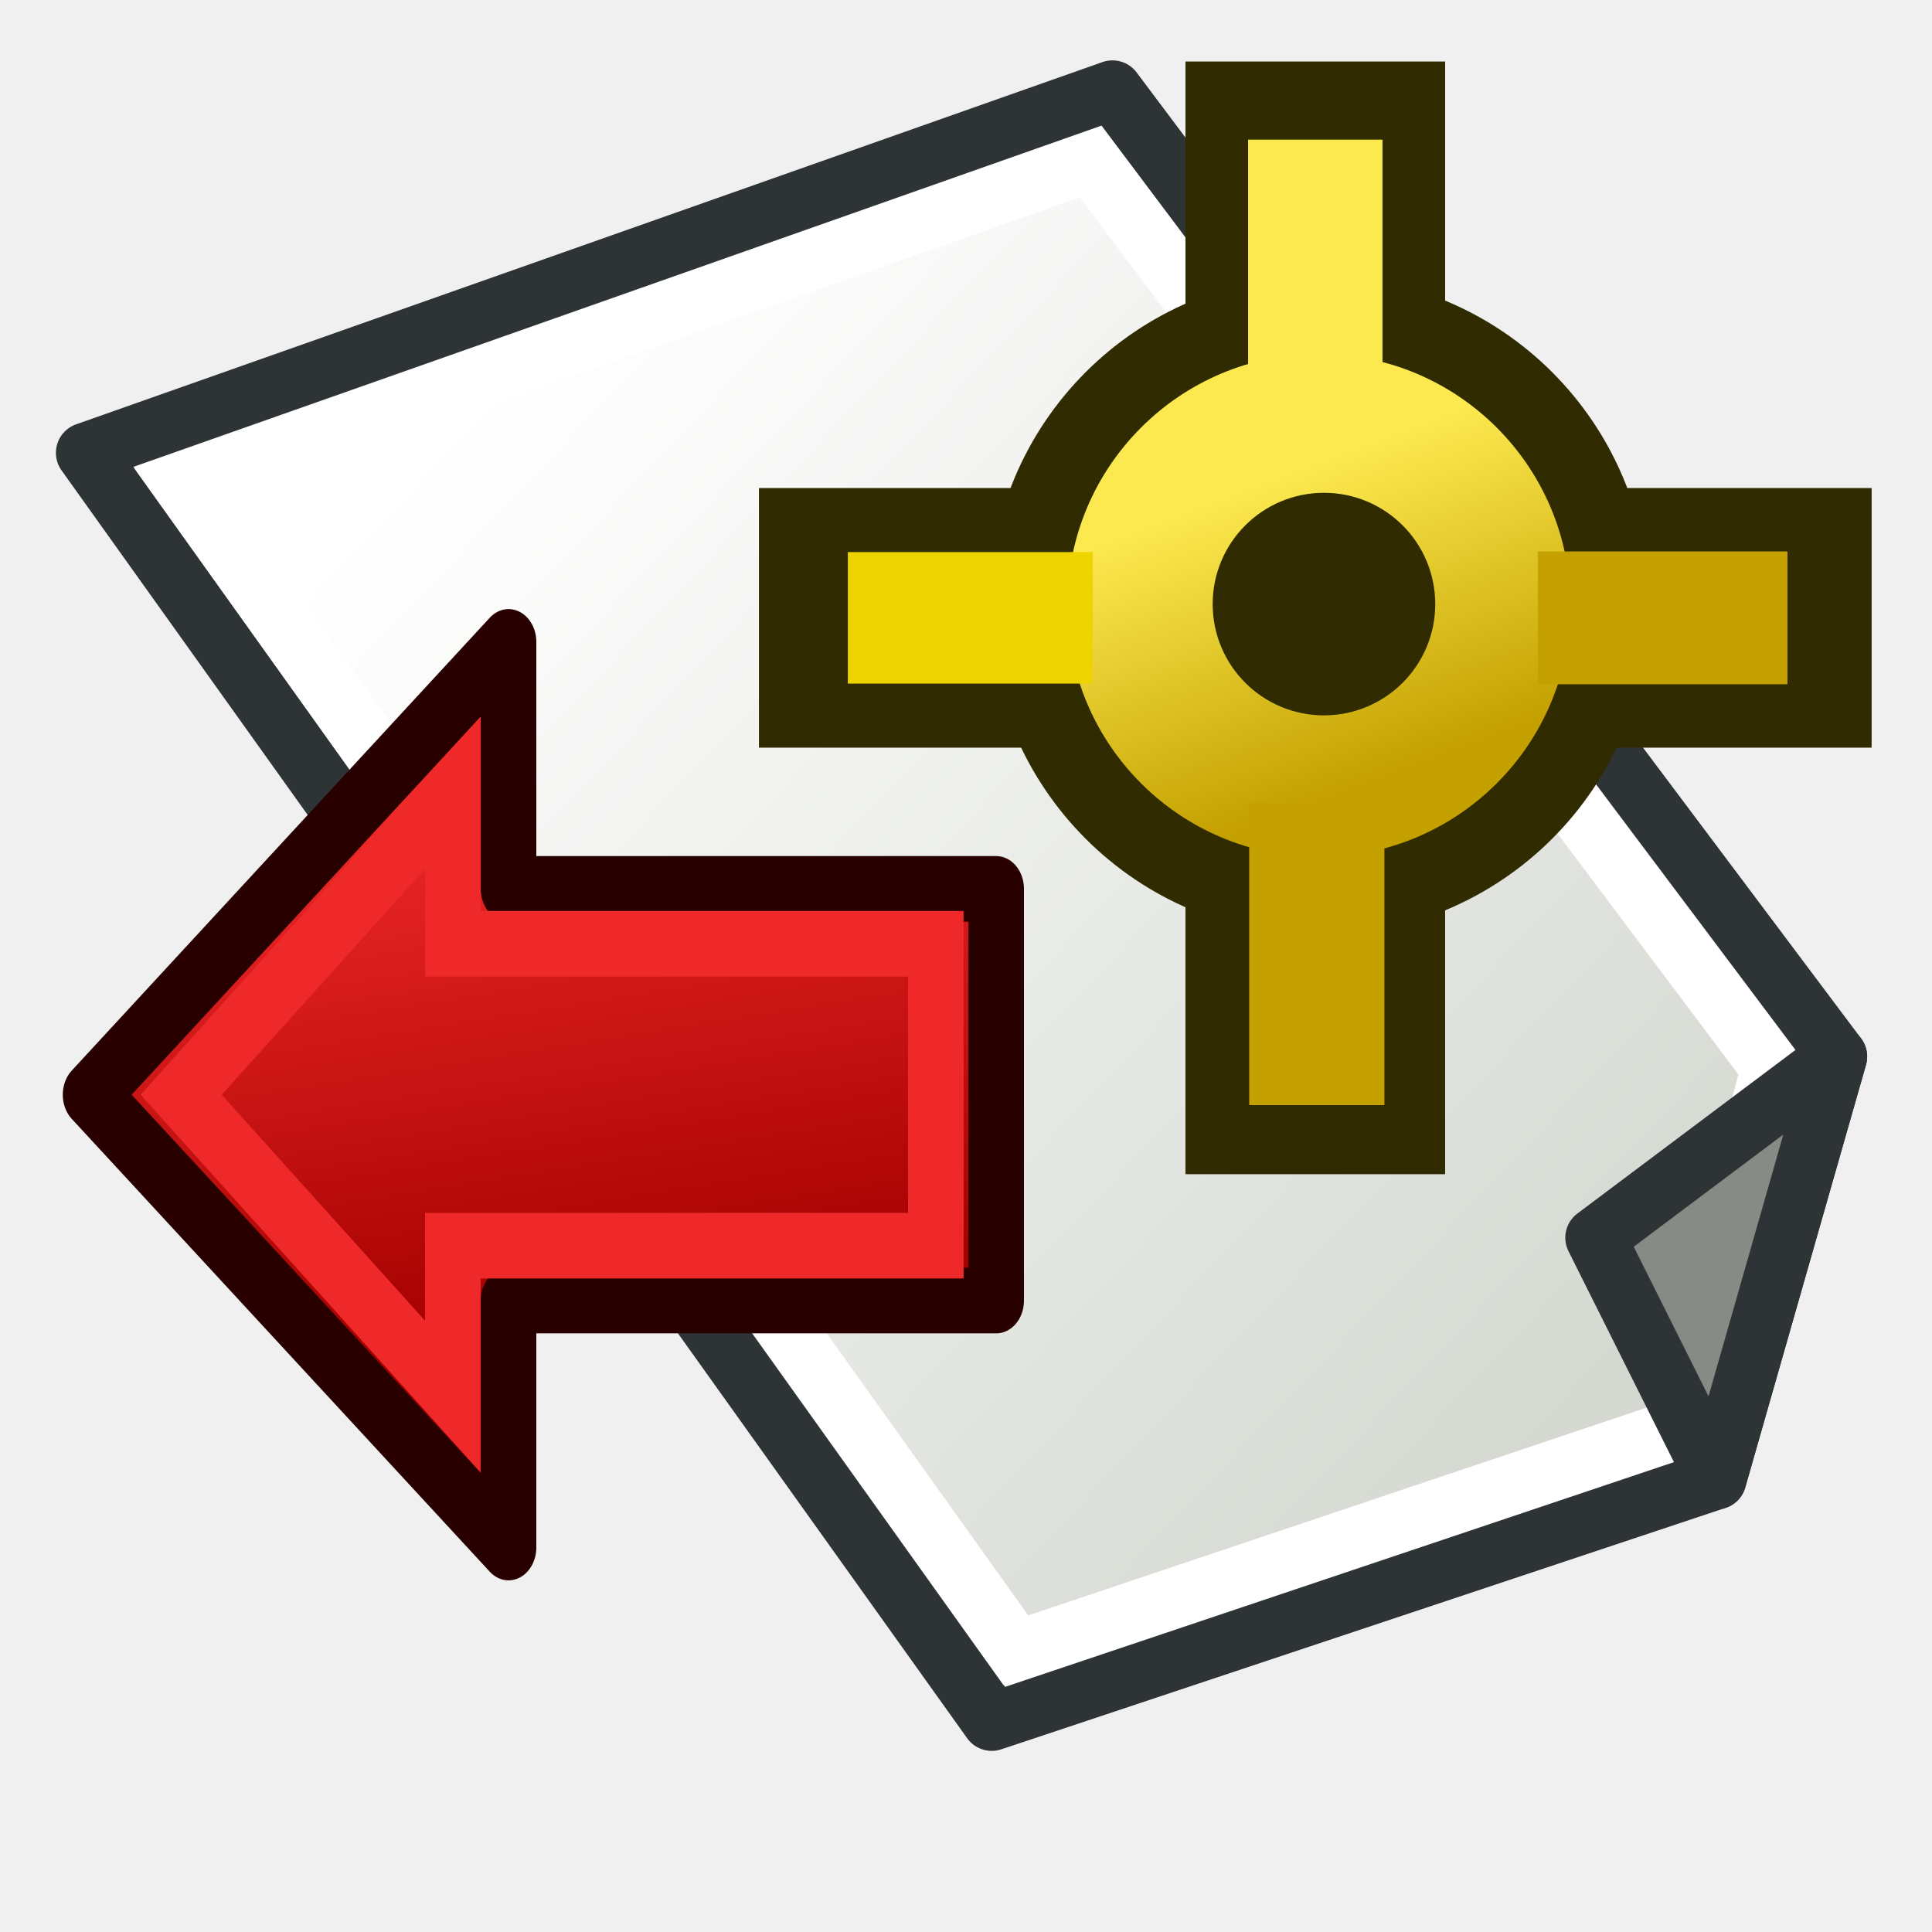
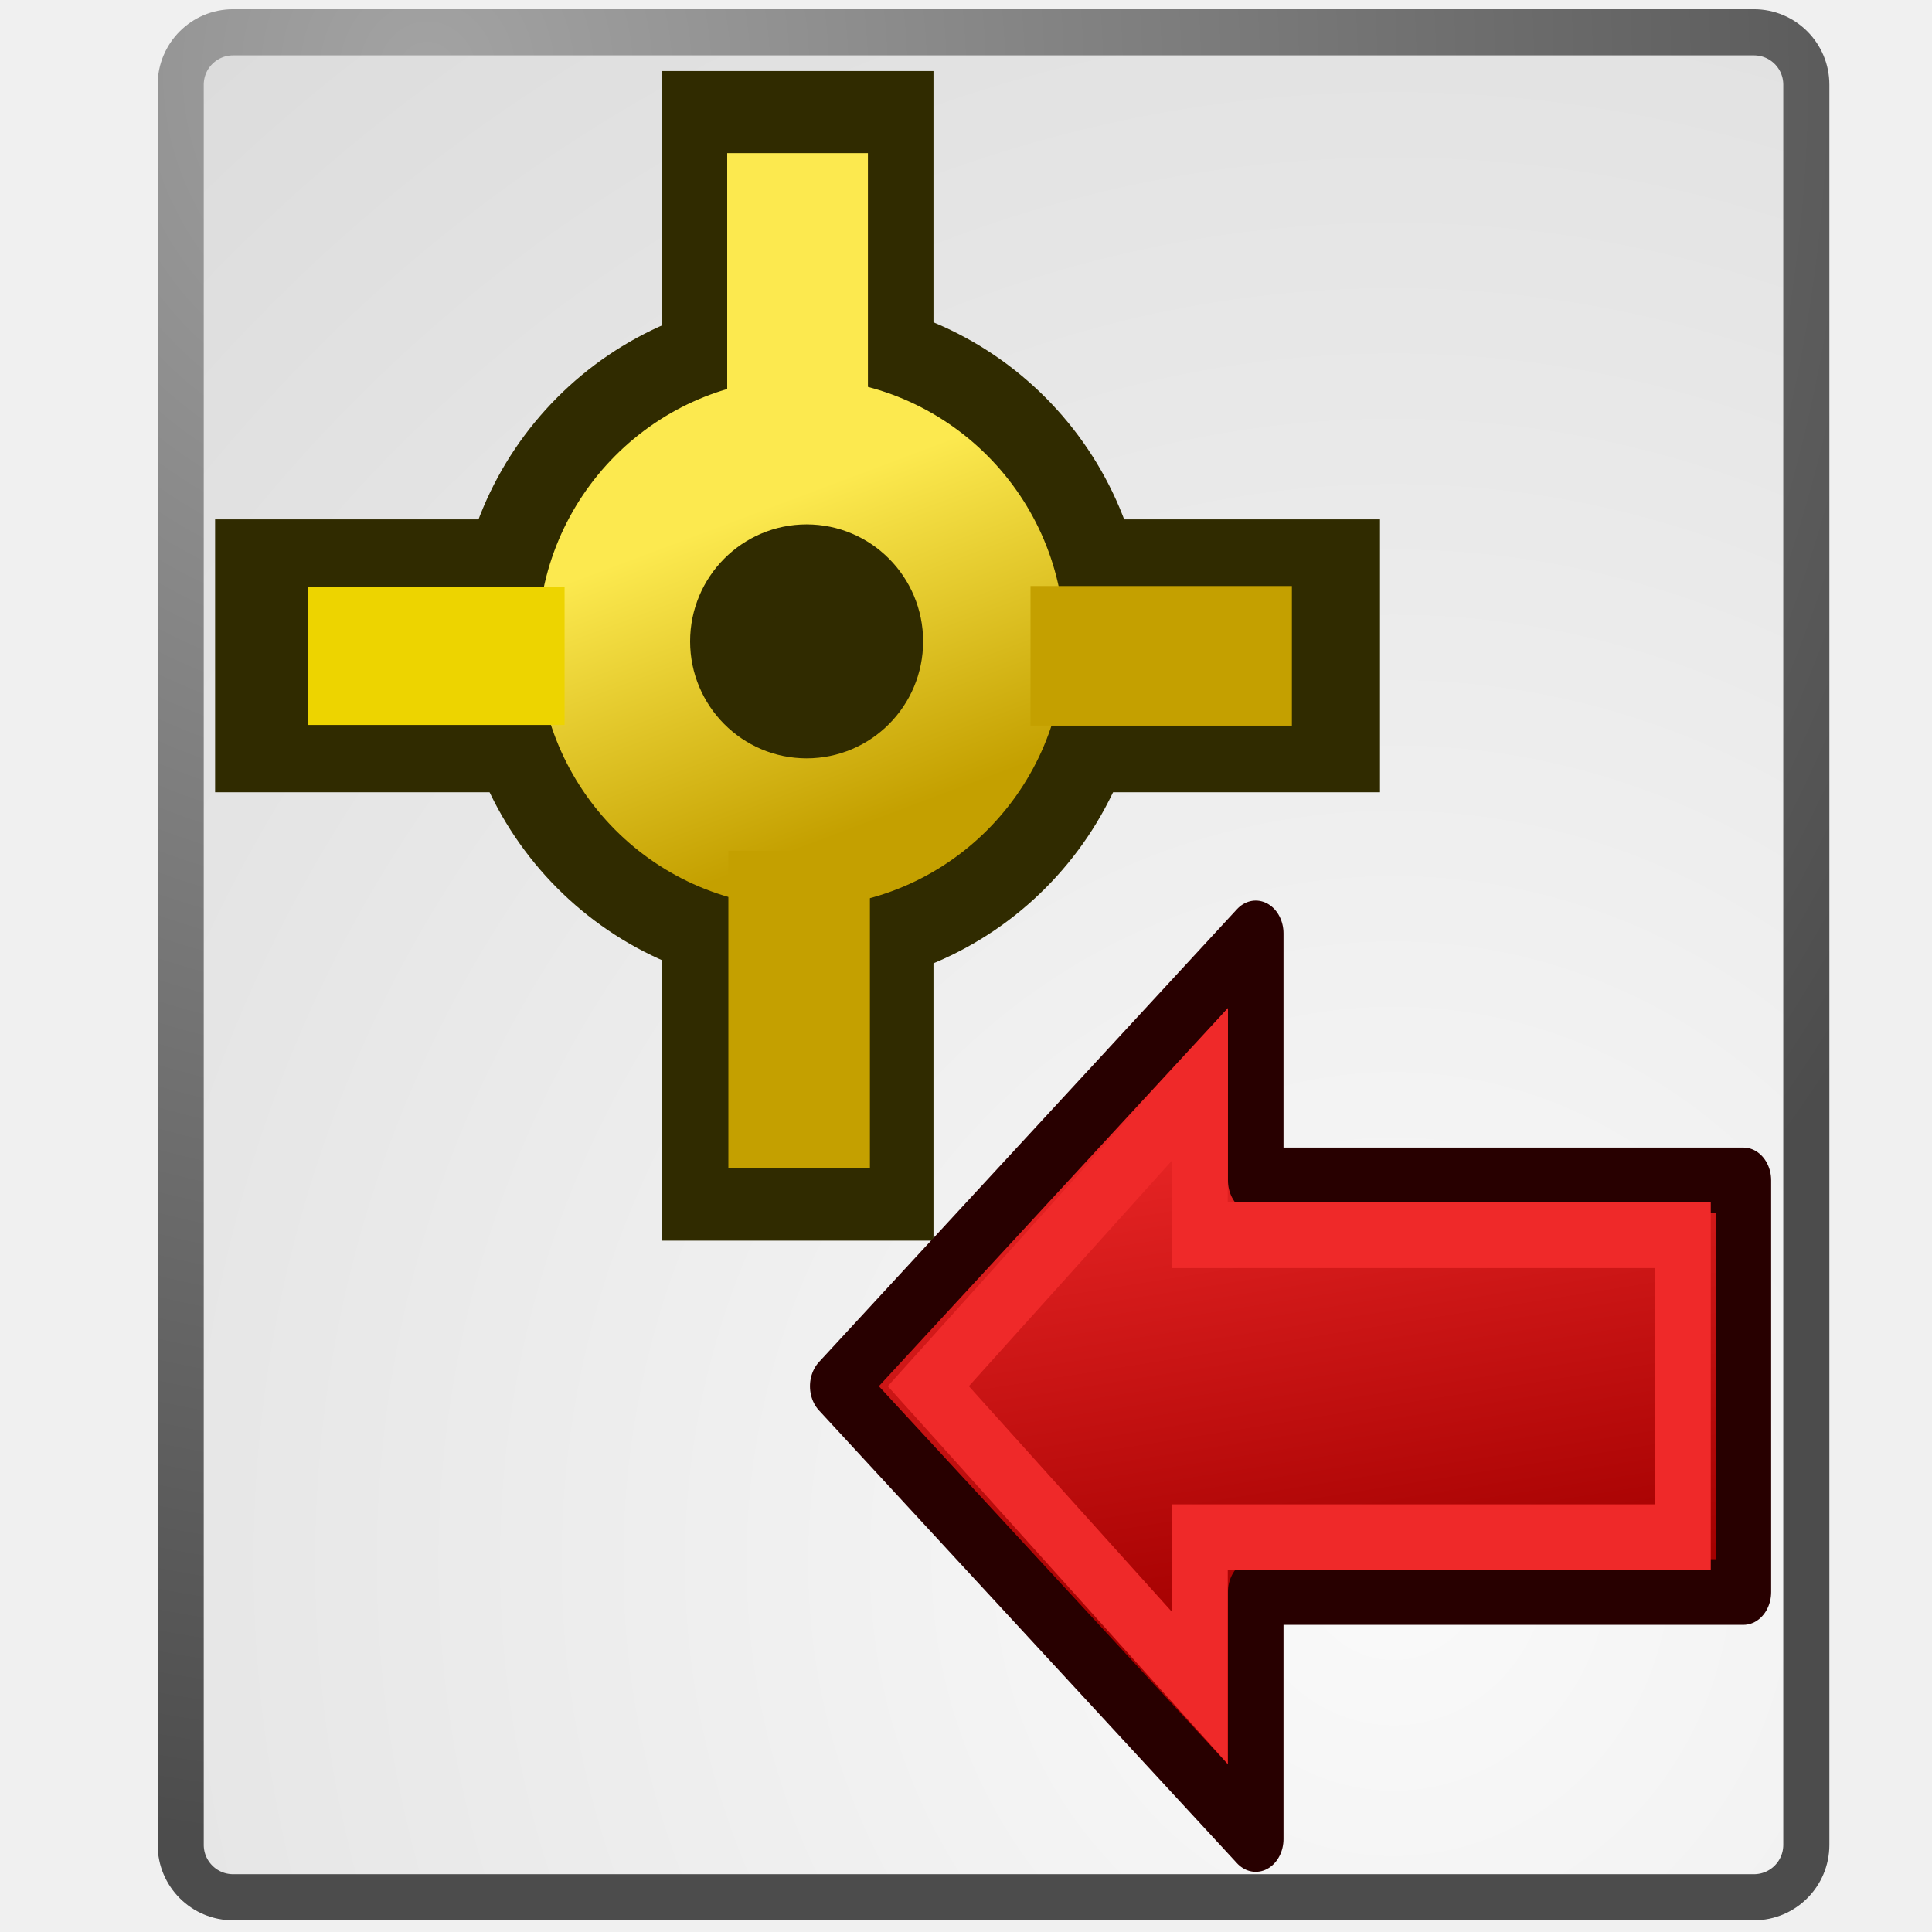
<svg xmlns="http://www.w3.org/2000/svg" xmlns:xlink="http://www.w3.org/1999/xlink" width="64px" height="64px" id="svg2383" version="1.1">
  <defs id="defs2385">
    <linearGradient id="linearGradient3193">
      <stop id="stop3195" offset="0" style="stop-color:#68ff00;stop-opacity:1;" />
      <stop id="stop3197" offset="1" style="stop-color:#078b00;stop-opacity:1;" />
    </linearGradient>
    <linearGradient id="linearGradient3185">
      <stop style="stop-color:#ffffff;stop-opacity:1;" offset="0" id="stop3187" />
      <stop style="stop-color:#ffffff;stop-opacity:0;" offset="1" id="stop3189" />
    </linearGradient>
    <linearGradient id="linearGradient3175">
      <stop style="stop-color:#ababab;stop-opacity:1;" offset="0" id="stop3177" />
      <stop style="stop-color:#ffffff;stop-opacity:1;" offset="1" id="stop3179" />
    </linearGradient>
    <linearGradient xlink:href="#linearGradient3175" id="linearGradient3181" x1="52.737" y1="49.864" x2="17.94" y2="9.881" gradientUnits="userSpaceOnUse" gradientTransform="translate(4.371206,-3.342687)" />
    <linearGradient xlink:href="#linearGradient3193" id="linearGradient3191" x1="21.956" y1="55.424" x2="12.024" y2="32.91" gradientUnits="userSpaceOnUse" gradientTransform="matrix(-0.9999827,0.00588453,-0.00588453,-0.9999827,37.28848,69.721)" />
-     <linearGradient xlink:href="#linearGradient3837" id="linearGradient3835" gradientUnits="userSpaceOnUse" gradientTransform="translate(-1.628794,-3.342687)" x1="52.737" y1="49.864" x2="18.244" y2="17.305" />
    <linearGradient id="linearGradient3837">
      <stop style="stop-color:#d3d7cf;stop-opacity:1" offset="0" id="stop3839" />
      <stop style="stop-color:#ffffff;stop-opacity:1" offset="1" id="stop3841" />
    </linearGradient>
    <linearGradient xlink:href="#linearGradient3806" id="linearGradient3012" gradientUnits="userSpaceOnUse" gradientTransform="matrix(1.45,0,0,1.470588,-27.45,-15.05882)" x1="39.264" y1="20.978" x2="36.454" y2="42.077" />
    <linearGradient id="linearGradient3806">
      <stop style="stop-color:#ef2929;stop-opacity:1" offset="0" id="stop3808" />
      <stop style="stop-color:#a40000;stop-opacity:1" offset="1" id="stop3810" />
    </linearGradient>
    <linearGradient gradientUnits="userSpaceOnUse" y2="16" x2="44" y1="24" x1="47" id="linearGradient1235" xlink:href="#linearGradient1233" />
    <linearGradient id="linearGradient1233">
      <stop id="stop1229" offset="0" style="stop-color:#c4a000;stop-opacity:1" />
      <stop id="stop1231" offset="1" style="stop-color:#fce94f;stop-opacity:1" />
    </linearGradient>
-     <linearGradient gradientTransform="matrix(1.183299,0,0,1.183299,-11.36451,-2.695197)" y2="16" x2="44" y1="24" x1="47" gradientUnits="userSpaceOnUse" id="linearGradient884" xlink:href="#linearGradient1233" />
+     <radialGradient r="86.708" fy="35.737" fx="33.967" cy="35.737" cx="33.967" gradientTransform="matrix(1.48312,0,0,1.571843,-4.210735,-4.435305)" gradientUnits="userSpaceOnUse" id="radialGradient15658-0" xlink:href="#linearGradient259" />
+     <linearGradient id="linearGradient259">
+       <stop style="stop-color:#fafafa;stop-opacity:1;" offset="0" id="stop260" />
+       <stop style="stop-color:#bbbbbb;stop-opacity:1;" offset="1" id="stop261" />
+     </linearGradient>
+     <radialGradient r="37.752" fy="3.756" fx="8.824" cy="3.756" cx="8.824" gradientTransform="matrix(1.495133,0,0,1.559214,0.967564,-3.459336)" gradientUnits="userSpaceOnUse" id="radialGradient15656-4" xlink:href="#linearGradient269" />
+     <linearGradient id="linearGradient269">
+       <stop style="stop-color:#a3a3a3;stop-opacity:1;" offset="0" id="stop270" />
+       <stop style="stop-color:#4c4c4c;stop-opacity:1;" offset="1" id="stop271" />
+     </linearGradient>
+     <linearGradient xlink:href="#linearGradient1233" id="linearGradient884" gradientUnits="userSpaceOnUse" x1="47" y1="24" x2="44" y2="16" gradientTransform="matrix(1.183299,0,0,1.183299,-11.36451,-2.695197)" />
  </defs>
  <g id="layer1">
+     <rect ry="1.735" y="1.07" x="5.986" height="61.779" width="53.851" id="rect15391" style="color:#000000;display:block;overflow:visible;visibility:visible;fill:url(#radialGradient15658-0);fill-opacity:1;fill-rule:nonzero;stroke:url(#radialGradient15656-4);stroke-width:1.527;stroke-linecap:round;stroke-linejoin:round;stroke-miterlimit:4;stroke-dashoffset:0;stroke-opacity:1;marker:none;marker-start:none;marker-mid:none;marker-end:none" />
+     <g id="g1645" transform="matrix(1.087037,0,0,1.091466,-21.68213,0.1284807)">
+       <path id="path861" d="M 44.251,2.038 V 37.537" style="fill:none;stroke:#302b00;stroke-width:8.284;stroke-linecap:butt;stroke-linejoin:round;stroke-miterlimit:4;stroke-dasharray:none;stroke-opacity:1" />
+       <path style="fill:none;stroke:#302b00;stroke-width:8.283;stroke-linecap:butt;stroke-linejoin:round;stroke-miterlimit:4;stroke-dasharray:none;stroke-opacity:1" d="M 26.501,19.787 H 62" id="path861-9" />
+       <circle r="9.275" cy="19.392" cx="44.366" id="path859" style="fill:url(#linearGradient884);fill-opacity:1;stroke:#302b00;stroke-width:2.5;stroke-linecap:round;stroke-miterlimit:4;stroke-dasharray:none" />
+       <path id="path1215" d="M 44.251,4.53 V 12.688" style="fill:none;stroke:#fce94f;stroke-width:4.288;stroke-linecap:butt;stroke-linejoin:miter;stroke-miterlimit:4;stroke-dasharray:none;stroke-opacity:1" />
+       <path style="fill:#d3d7cf;stroke:#edd400;stroke-width:4.196;stroke-linecap:butt;stroke-linejoin:miter;stroke-miterlimit:4;stroke-dasharray:none;stroke-opacity:1" d="M 29.337,19.787 H 37.151" id="path1213-6" />
+       <path style="fill:none;stroke:#c4a000;stroke-width:4.313;stroke-linecap:butt;stroke-linejoin:miter;stroke-miterlimit:4;stroke-dasharray:none;stroke-opacity:1" d="m 44.299,25.704 v 9.629" id="path1215-3" />
+       <circle style="fill:#302b00;stroke:#302b00;stroke-width:2.367;stroke-linecap:round" id="path887" cx="44.527" cy="19.348" r="2.367" />
+       <path id="path1213" d="m 51.35,19.787 h 7.965" style="fill:#3465a4;stroke:#c4a000;stroke-width:4.237;stroke-linecap:butt;stroke-linejoin:miter;stroke-miterlimit:4;stroke-dasharray:none;stroke-opacity:1" />
+     </g>
    <g id="g3370" transform="matrix(1.10096,0,0,1.10096,-2.292399,-2.371766)" />
-     <g id="g3824" transform="translate(-0.147742)">
-       <path style="display:inline;overflow:visible;visibility:visible;fill:url(#linearGradient3835);fill-opacity:1;fill-rule:nonzero;stroke:#2e3436;stroke-width:1.817;stroke-linecap:butt;stroke-linejoin:round;stroke-miterlimit:4;stroke-dasharray:none;stroke-dashoffset:0;stroke-opacity:1;marker:none;enable-background:accumulate" d="M 35.689,4.879 4.807,15.779 32.056,53.927 53.855,46.661 57.488,33.945 Z" id="rect3163" transform="matrix(1.10096,0,0,1.10096,-2.292399,-2.371766)" />
-       <path id="path3802" d="M 6.157,15.965 36.278,5.348 58.826,35.383 55.617,47.374 33.826,54.696 Z" style="fill:none;stroke:#ffffff;stroke-width:2;stroke-linecap:butt;stroke-linejoin:miter;stroke-opacity:1" />
-       <path style="display:inline;overflow:visible;visibility:visible;fill:#888a85;fill-opacity:1;fill-rule:nonzero;stroke:#2e3436;stroke-width:2;stroke-linecap:butt;stroke-linejoin:round;stroke-miterlimit:4;stroke-dasharray:none;stroke-dashoffset:0;stroke-opacity:1;marker:none;enable-background:accumulate" d="M 61,35 53,41 57,49 Z" id="path3173" />
-     </g>
-     <g style="display:inline" id="layer1-3" transform="matrix(-0.4908891,0,0,0.5801417,34.47267,16.10252)">
+     <g style="display:inline" id="layer1-3" transform="matrix(-0.4908891,0,0,0.5801417,59.22438,25.75841)">
      <path id="path3343" d="M 35.907,8.897 V 23 H 3 l 10e-8,23.505 H 35.907 V 60.608 L 64.114,34.753 Z" style="fill:url(#linearGradient3012);fill-opacity:1;fill-rule:evenodd;stroke:#280000;stroke-width:3.748;stroke-linecap:butt;stroke-linejoin:round;stroke-miterlimit:4;stroke-dasharray:none;stroke-opacity:1" />
      <path id="path3343-2" d="m 39.668,17.515 v 8.619 H 7.074 V 43.371 H 39.668 v 8.619 l 18.334,-17.237 z" style="fill:none;stroke:#ef2929;stroke-width:3.748;stroke-linecap:butt;stroke-linejoin:miter;stroke-miterlimit:4;stroke-dasharray:none;stroke-opacity:1" />
    </g>
-     <g transform="matrix(1.03831,0,0,1.03831,-2.375253,-0.07807676)" id="g1645">
-       <path style="fill:none;stroke:#302b00;stroke-width:8.284;stroke-linecap:butt;stroke-linejoin:round;stroke-miterlimit:4;stroke-dasharray:none;stroke-opacity:1" d="M 44.251,2.038 V 37.537" id="path861" />
-       <path id="path861-9" d="M 26.501,19.787 H 62" style="fill:none;stroke:#302b00;stroke-width:8.283;stroke-linecap:butt;stroke-linejoin:round;stroke-miterlimit:4;stroke-dasharray:none;stroke-opacity:1" />
-       <circle style="fill:url(#linearGradient884);fill-opacity:1;stroke:#302b00;stroke-width:2.5;stroke-linecap:round;stroke-miterlimit:4;stroke-dasharray:none" id="path859" cx="44.366" cy="19.392" r="9.275" />
-       <path style="fill:none;stroke:#fce94f;stroke-width:4.288;stroke-linecap:butt;stroke-linejoin:miter;stroke-miterlimit:4;stroke-dasharray:none;stroke-opacity:1" d="M 44.251,4.53 V 12.688" id="path1215" />
-       <path style="fill:#3465a4;stroke:#c4a000;stroke-width:4.237;stroke-linecap:butt;stroke-linejoin:miter;stroke-miterlimit:4;stroke-dasharray:none;stroke-opacity:1" d="m 51.35,19.787 h 7.965" id="path1213" />
-       <path id="path1213-6" d="M 29.337,19.787 H 37.151" style="fill:#d3d7cf;stroke:#edd400;stroke-width:4.196;stroke-linecap:butt;stroke-linejoin:miter;stroke-miterlimit:4;stroke-dasharray:none;stroke-opacity:1" />
-       <path id="path1215-3" d="m 44.299,25.704 v 9.629" style="fill:none;stroke:#c4a000;stroke-width:4.313;stroke-linecap:butt;stroke-linejoin:miter;stroke-miterlimit:4;stroke-dasharray:none;stroke-opacity:1" />
-       <circle r="2.367" cy="19.348" cx="44.527" id="path887" style="fill:#302b00;stroke:#302b00;stroke-width:2.367;stroke-linecap:round" />
-     </g>
  </g>
</svg>
